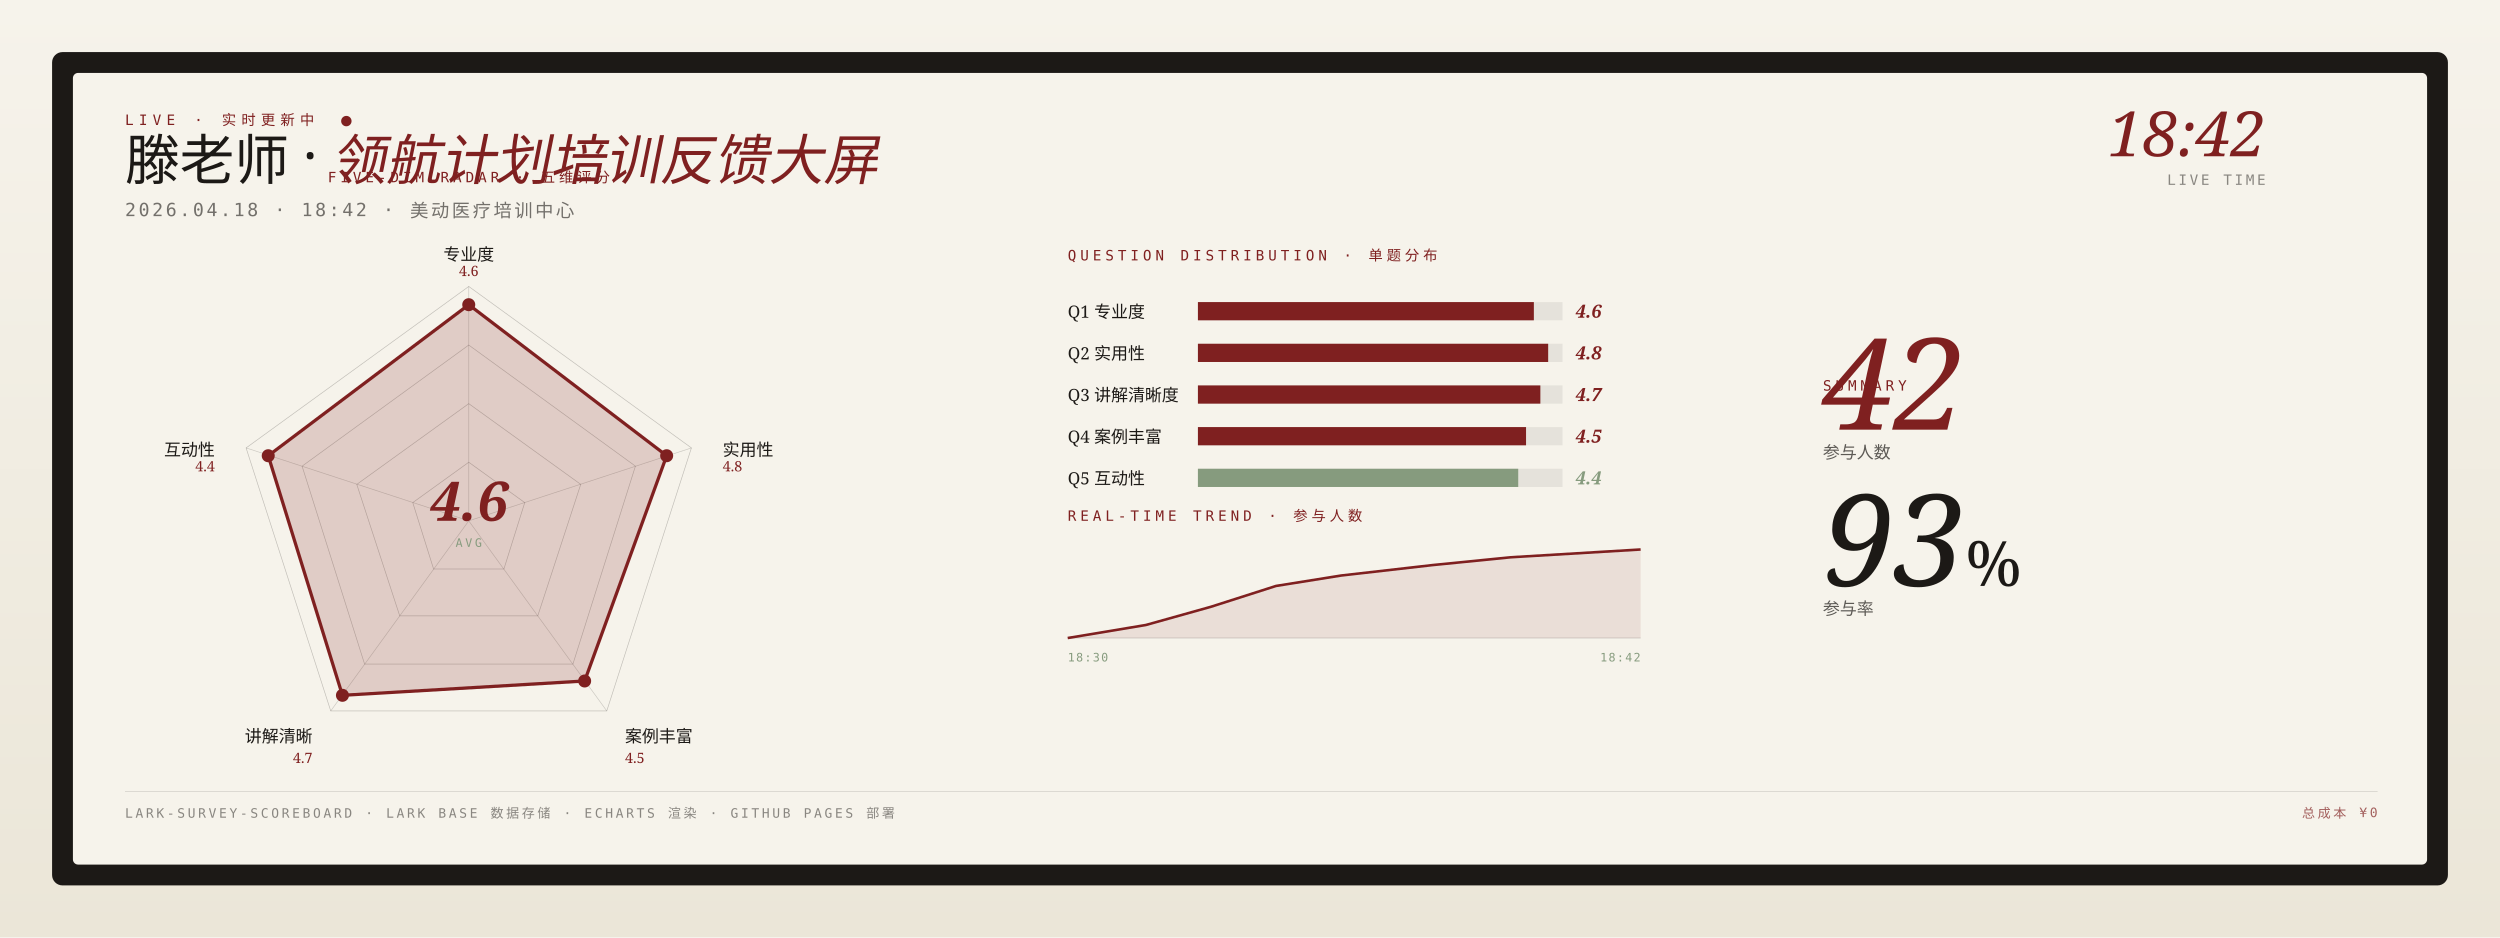
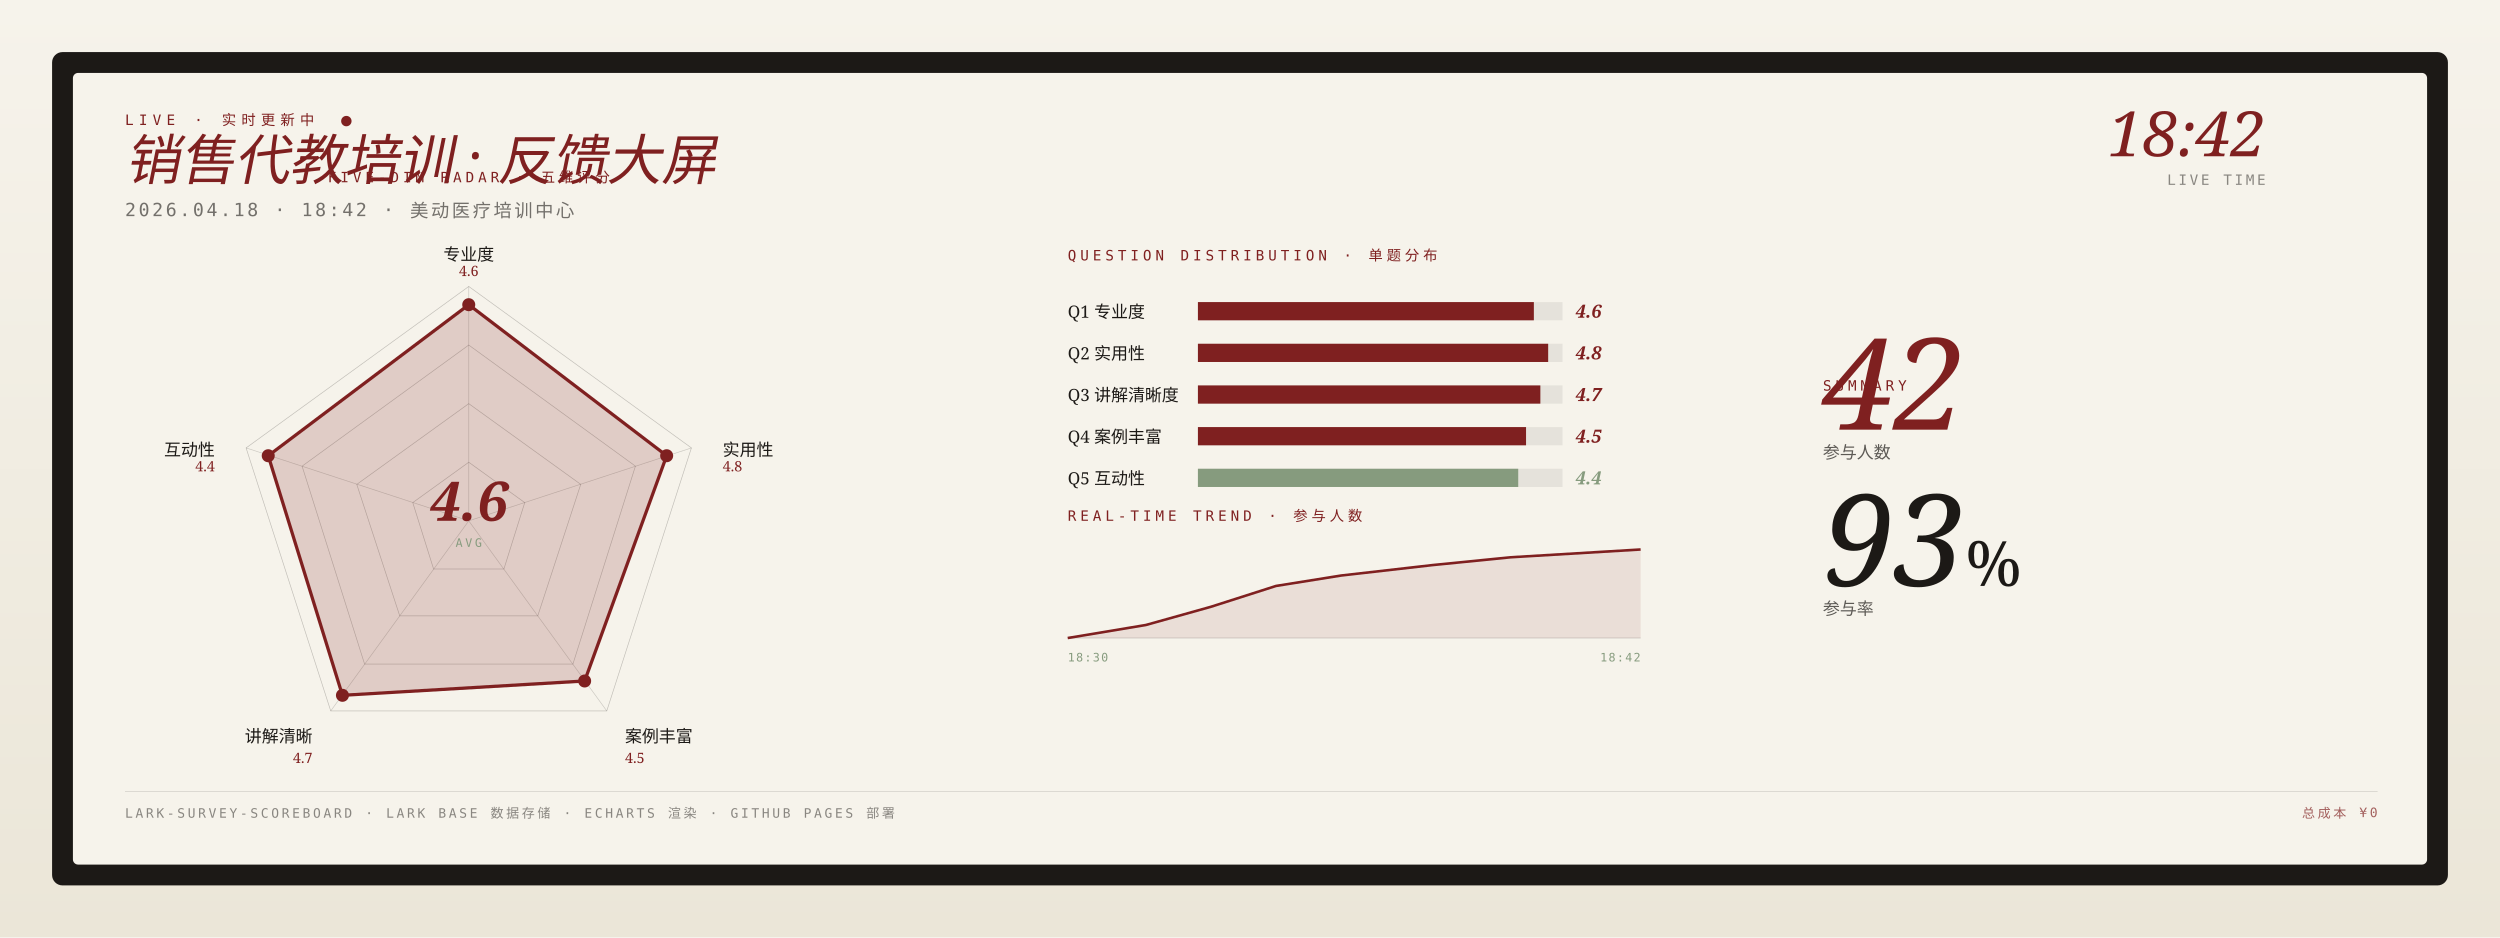
<svg xmlns="http://www.w3.org/2000/svg" viewBox="0 0 1920 720" font-family="'EB Garamond', 'Songti SC', sans-serif">
  <defs>
    <linearGradient id="bg4" x1="0" y1="0" x2="0" y2="1">
      <stop offset="0%" stop-color="#F6F3EB" />
      <stop offset="100%" stop-color="#EBE6D8" />
    </linearGradient>
  </defs>
  <rect width="1920" height="720" fill="url(#bg4)" />
  <rect x="40" y="40" width="1840" height="640" fill="#1c1916" rx="8" />
  <rect x="56" y="56" width="1808" height="608" fill="#F6F3EB" rx="4" />
  <g transform="translate(96,96)">
    <text font-family="'JetBrains Mono', monospace" font-size="11" fill="#7F2020" letter-spacing="4">LIVE · 实时更新中</text>
    <circle cx="170" cy="-3" r="4" fill="#7F2020">
      <animate attributeName="opacity" values="1;0.3;1" dur="1.5s" repeatCount="indefinite" />
    </circle>
-     <text y="42" font-size="42" font-weight="500" fill="#1c1916" font-family="'Songti SC', serif">滕老师 · <tspan font-style="italic" fill="#7F2020">领航计划培训反馈大屏</tspan>
+     <text y="42" font-size="42" font-weight="500" fill="#1c1916" font-family="'Songti SC', serif">
+       <tspan font-style="italic" fill="#7F2020">销售代教培训 · 反馈大屏</tspan>
    </text>
    <text y="70" font-size="14" fill="#1c1916" opacity=".6" font-family="'JetBrains Mono', monospace" letter-spacing="2">2026.04.18 · 18:42 · 美动医疗培训中心</text>
  </g>
  <g transform="translate(1740,120)" font-family="'EB Garamond', serif" text-anchor="end">
    <text font-size="48" font-weight="500" fill="#7F2020" font-style="italic">18:42</text>
    <text y="22" font-size="11" fill="#1c1916" opacity=".5" font-family="'JetBrains Mono', monospace" letter-spacing="2">LIVE TIME</text>
  </g>
  <g transform="translate(360,400)">
    <g stroke="#1c1916" stroke-width=".5" opacity=".25" fill="none">
      <polygon points="0,-180 171,-56 106,146 -106,146 -171,-56" />
      <polygon points="0,-135 128,-42 80,110 -80,110 -128,-42" />
      <polygon points="0,-90 86,-28 53,73 -53,73 -86,-28" />
      <polygon points="0,-45 43,-14 27,37 -27,37 -43,-14" />
    </g>
    <g stroke="#1c1916" stroke-width=".5" opacity=".2">
      <line x1="0" y1="0" x2="0" y2="-180" />
      <line x1="0" y1="0" x2="171" y2="-56" />
      <line x1="0" y1="0" x2="106" y2="146" />
      <line x1="0" y1="0" x2="-106" y2="146" />
      <line x1="0" y1="0" x2="-171" y2="-56" />
    </g>
    <polygon points="0,-166 152,-50 89,123 -97,134 -154,-50" fill="#7F2020" fill-opacity=".18" stroke="#7F2020" stroke-width="2.5" />
    <circle cx="0" cy="-166" r="5" fill="#7F2020" />
    <circle cx="152" cy="-50" r="5" fill="#7F2020" />
    <circle cx="89" cy="123" r="5" fill="#7F2020" />
    <circle cx="-97" cy="134" r="5" fill="#7F2020" />
    <circle cx="-154" cy="-50" r="5" fill="#7F2020" />
    <g font-family="'Songti SC', serif" font-size="13" fill="#1c1916">
      <text x="0" y="-200" text-anchor="middle">专业度</text>
      <text x="0" y="-188" text-anchor="middle" font-family="'EB Garamond', serif" font-size="11" fill="#7F2020">4.6</text>
      <text x="195" y="-50" text-anchor="start">实用性</text>
      <text x="195" y="-38" text-anchor="start" font-family="'EB Garamond', serif" font-size="11" fill="#7F2020">4.8</text>
      <text x="120" y="170" text-anchor="start">案例丰富</text>
      <text x="120" y="186" text-anchor="start" font-family="'EB Garamond', serif" font-size="11" fill="#7F2020">4.5</text>
      <text x="-120" y="170" text-anchor="end">讲解清晰</text>
      <text x="-120" y="186" text-anchor="end" font-family="'EB Garamond', serif" font-size="11" fill="#7F2020">4.7</text>
      <text x="-195" y="-50" text-anchor="end">互动性</text>
      <text x="-195" y="-38" text-anchor="end" font-family="'EB Garamond', serif" font-size="11" fill="#7F2020">4.4</text>
    </g>
    <text x="0" y="0" text-anchor="middle" font-family="'EB Garamond', serif" font-size="42" font-style="italic" font-weight="600" fill="#7F2020">4.6</text>
    <text x="0" y="20" text-anchor="middle" font-family="'JetBrains Mono', monospace" font-size="9" fill="#869B7E" letter-spacing="2">AVG</text>
    <text x="0" y="-260" text-anchor="middle" font-family="'JetBrains Mono', monospace" font-size="11" fill="#7F2020" letter-spacing="3">FIVE-DIM RADAR · 五维评分</text>
  </g>
  <g transform="translate(820,200)">
    <text font-family="'JetBrains Mono', monospace" font-size="11" fill="#7F2020" letter-spacing="3">QUESTION DISTRIBUTION · 单题分布</text>
    <g transform="translate(0,30)">
      <g transform="translate(0,0)">
        <text x="0" y="14" font-family="'Songti SC', serif" font-size="13" fill="#1c1916">Q1 专业度</text>
        <rect x="100" y="2" width="280" height="14" fill="#1c1916" opacity=".08" />
        <rect x="100" y="2" width="258" height="14" fill="#7F2020" />
        <text x="390" y="14" font-family="'EB Garamond', serif" font-size="14" font-style="italic" fill="#7F2020" font-weight="600">4.6</text>
      </g>
      <g transform="translate(0,32)">
        <text x="0" y="14" font-family="'Songti SC', serif" font-size="13" fill="#1c1916">Q2 实用性</text>
        <rect x="100" y="2" width="280" height="14" fill="#1c1916" opacity=".08" />
        <rect x="100" y="2" width="269" height="14" fill="#7F2020" />
        <text x="390" y="14" font-family="'EB Garamond', serif" font-size="14" font-style="italic" fill="#7F2020" font-weight="600">4.8</text>
      </g>
      <g transform="translate(0,64)">
        <text x="0" y="14" font-family="'Songti SC', serif" font-size="13" fill="#1c1916">Q3 讲解清晰度</text>
        <rect x="100" y="2" width="280" height="14" fill="#1c1916" opacity=".08" />
        <rect x="100" y="2" width="263" height="14" fill="#7F2020" />
        <text x="390" y="14" font-family="'EB Garamond', serif" font-size="14" font-style="italic" fill="#7F2020" font-weight="600">4.7</text>
      </g>
      <g transform="translate(0,96)">
        <text x="0" y="14" font-family="'Songti SC', serif" font-size="13" fill="#1c1916">Q4 案例丰富</text>
        <rect x="100" y="2" width="280" height="14" fill="#1c1916" opacity=".08" />
        <rect x="100" y="2" width="252" height="14" fill="#7F2020" />
        <text x="390" y="14" font-family="'EB Garamond', serif" font-size="14" font-style="italic" fill="#7F2020" font-weight="600">4.5</text>
      </g>
      <g transform="translate(0,128)">
        <text x="0" y="14" font-family="'Songti SC', serif" font-size="13" fill="#1c1916">Q5 互动性</text>
        <rect x="100" y="2" width="280" height="14" fill="#1c1916" opacity=".08" />
        <rect x="100" y="2" width="246" height="14" fill="#869B7E" />
        <text x="390" y="14" font-family="'EB Garamond', serif" font-size="14" font-style="italic" fill="#869B7E" font-weight="600">4.4</text>
      </g>
    </g>
    <text x="0" y="200" font-family="'JetBrains Mono', monospace" font-size="11" fill="#7F2020" letter-spacing="3">REAL-TIME TREND · 参与人数</text>
    <g transform="translate(0,210)">
      <line x1="0" y1="80" x2="440" y2="80" stroke="#1c1916" stroke-width=".5" opacity=".25" />
      <path d="M 0 80 L 60 70 L 110 56 L 160 40 L 210 32 L 280 24 L 340 18 L 440 12" fill="none" stroke="#7F2020" stroke-width="2" />
      <path d="M 0 80 L 60 70 L 110 56 L 160 40 L 210 32 L 280 24 L 340 18 L 440 12 L 440 80 Z" fill="#7F2020" opacity=".1" />
      <g font-family="'JetBrains Mono', monospace" font-size="9" fill="#869B7E" letter-spacing="1">
        <text x="0" y="98">18:30</text>
        <text x="440" y="98" text-anchor="end">18:42</text>
      </g>
    </g>
  </g>
  <g transform="translate(1400,300)">
    <text font-family="'JetBrains Mono', monospace" font-size="11" fill="#7F2020" letter-spacing="3">SUMMARY</text>
    <g transform="translate(0,30)">
      <text font-family="'EB Garamond', serif" font-size="98" font-weight="500" font-style="italic" fill="#7F2020">42</text>
      <text x="0" y="22" font-family="'Songti SC', serif" font-size="13" fill="#1c1916" opacity=".7">参与人数</text>
    </g>
    <g transform="translate(0,150)">
      <text font-family="'EB Garamond', serif" font-size="98" font-weight="500" font-style="italic" fill="#1c1916">93<tspan font-size="48" font-style="normal">%</tspan>
      </text>
      <text x="0" y="22" font-family="'Songti SC', serif" font-size="13" fill="#1c1916" opacity=".7">参与率</text>
    </g>
  </g>
  <g transform="translate(96,608)">
    <line x1="0" y1="0" x2="1730" y2="0" stroke="#1c1916" stroke-width=".3" opacity=".3" />
    <text y="20" font-family="'JetBrains Mono', monospace" font-size="10" fill="#1c1916" opacity=".5" letter-spacing="2">
      LARK-SURVEY-SCOREBOARD · LARK BASE 数据存储 · ECHARTS 渲染 · GITHUB PAGES 部署
    </text>
    <text x="1730" y="20" text-anchor="end" font-family="'JetBrains Mono', monospace" font-size="10" fill="#7F2020" opacity=".7" letter-spacing="2">
      总成本 ¥0
    </text>
  </g>
</svg>
